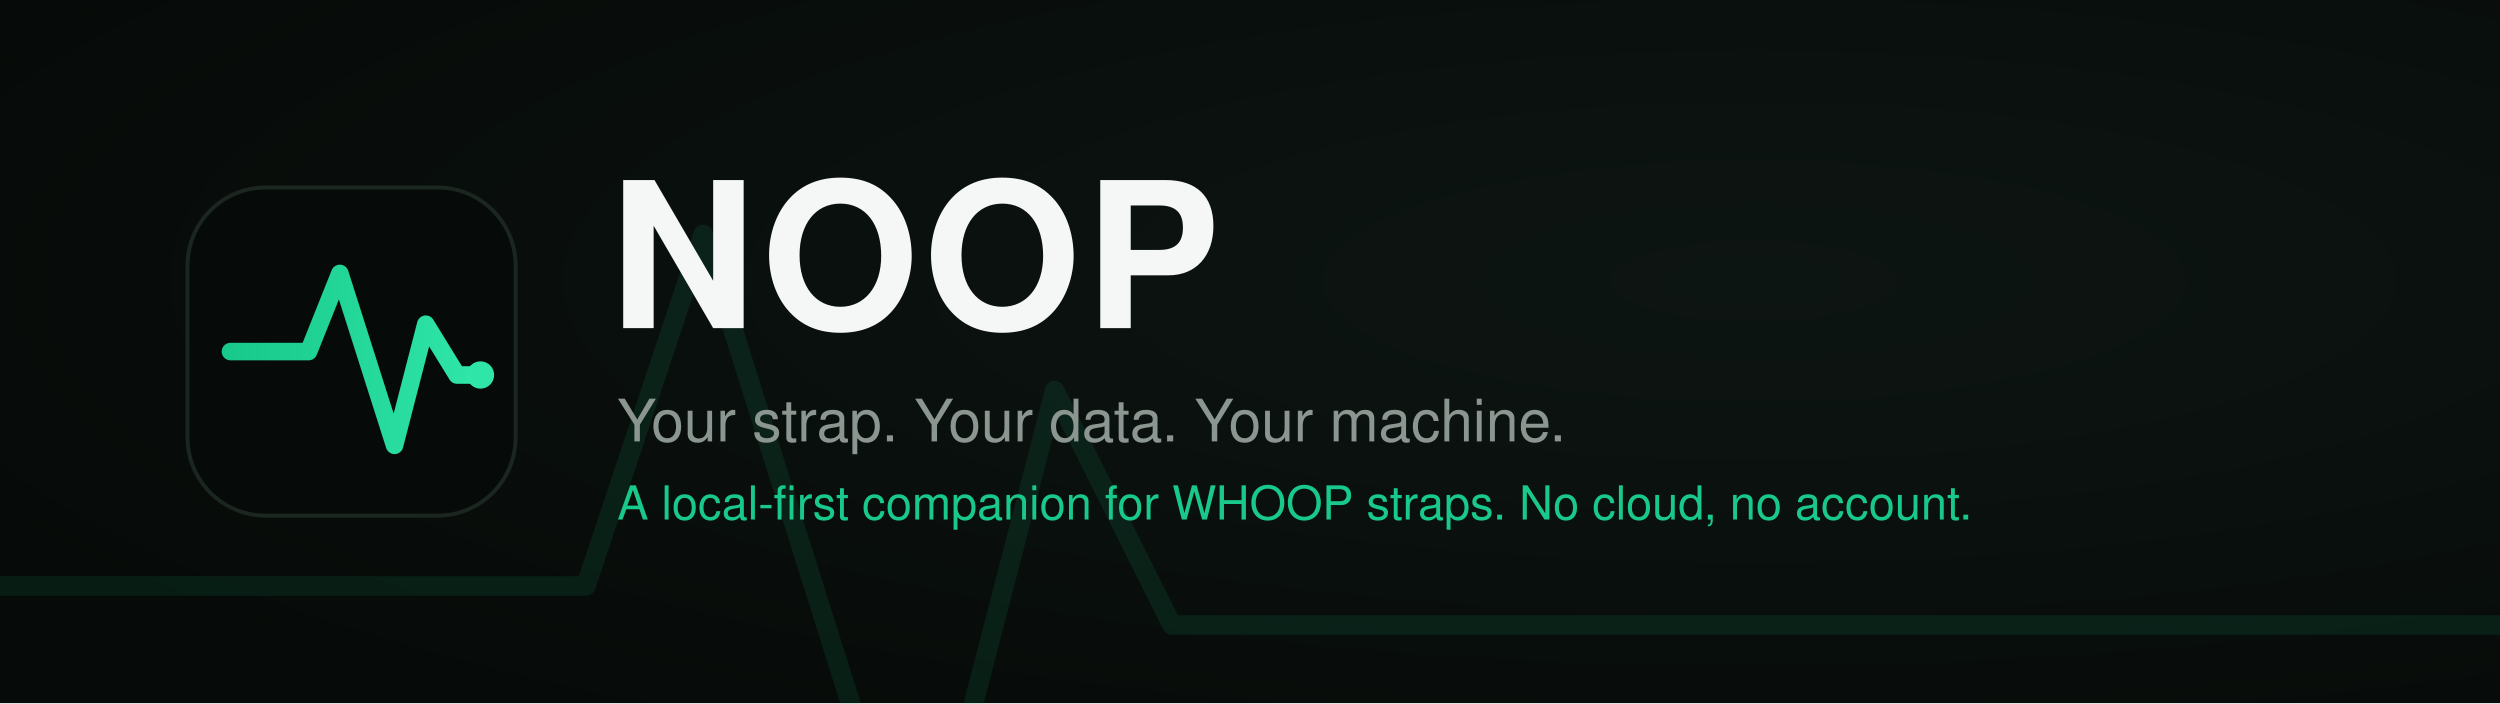
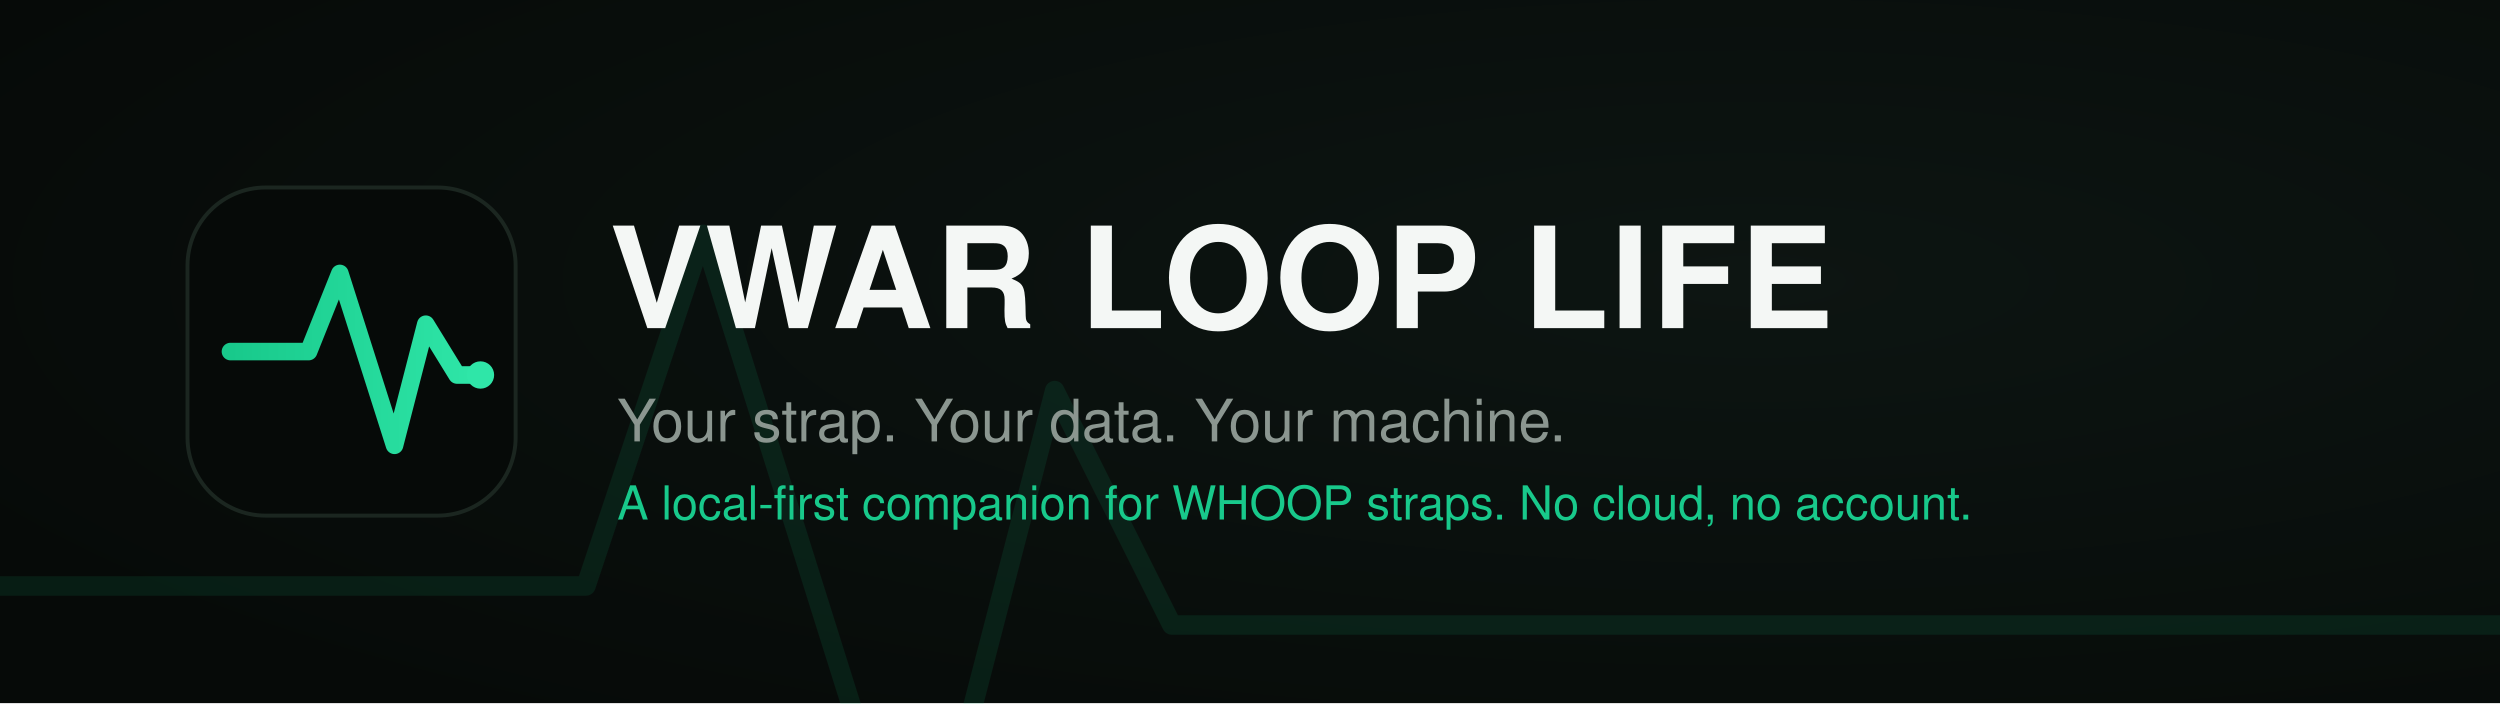
<svg xmlns="http://www.w3.org/2000/svg" width="1280" height="360" viewBox="0 0 1280 360">
  <defs>
    <linearGradient id="pulse" x1="0" y1="0" x2="1" y2="0">
      <stop offset="0" stop-color="#18C98B" />
      <stop offset="1" stop-color="#2FE6A8" />
    </linearGradient>
    <radialGradient id="bg" cx="0.7" cy="0.4" r="0.8">
      <stop offset="0" stop-color="#0D1512" />
      <stop offset="1" stop-color="#060A08" />
    </radialGradient>
  </defs>
  <rect width="1280" height="360" fill="url(#bg)" />
  <path d="M0 300 H300 L360 120 L470 470 L540 200 L600 320 H1280" fill="none" stroke="#18C98B" stroke-opacity="0.10" stroke-width="10" stroke-linecap="round" stroke-linejoin="round" />
  <g transform="translate(96,96)">
    <rect width="168" height="168" rx="40" fill="#060A08" stroke="#1B2620" stroke-width="2" />
    <path d="M22 84 H62 L78 44 L106 132 L122 70 L138 96 H150" fill="none" stroke="url(#pulse)" stroke-width="9" stroke-linecap="round" stroke-linejoin="round" transform="translate(0,0) scale(1)" />
    <circle cx="150" cy="96" r="7" fill="#2FE6A8" />
  </g>
-   <text x="312" y="168" font-family="-apple-system, Helvetica, Arial, sans-serif" font-size="104" font-weight="800" fill="#F4F7F5" letter-spacing="2">NOOP</text>
+   <text x="312" y="168" font-family="-apple-system, Helvetica, Arial, sans-serif" font-size="72" font-weight="800" fill="#F4F7F5" letter-spacing="1">VWAR LOOP LIFE</text>
  <text x="316" y="226" font-family="-apple-system, Helvetica, Arial, sans-serif" font-size="30" font-weight="500" fill="#8B9690">Your strap. Your data. Your machine.</text>
  <text x="316" y="266" font-family="-apple-system, Helvetica, Arial, sans-serif" font-size="24" font-weight="500" fill="#18C98B">A local-first companion for WHOOP straps. No cloud, no account.</text>
</svg>
